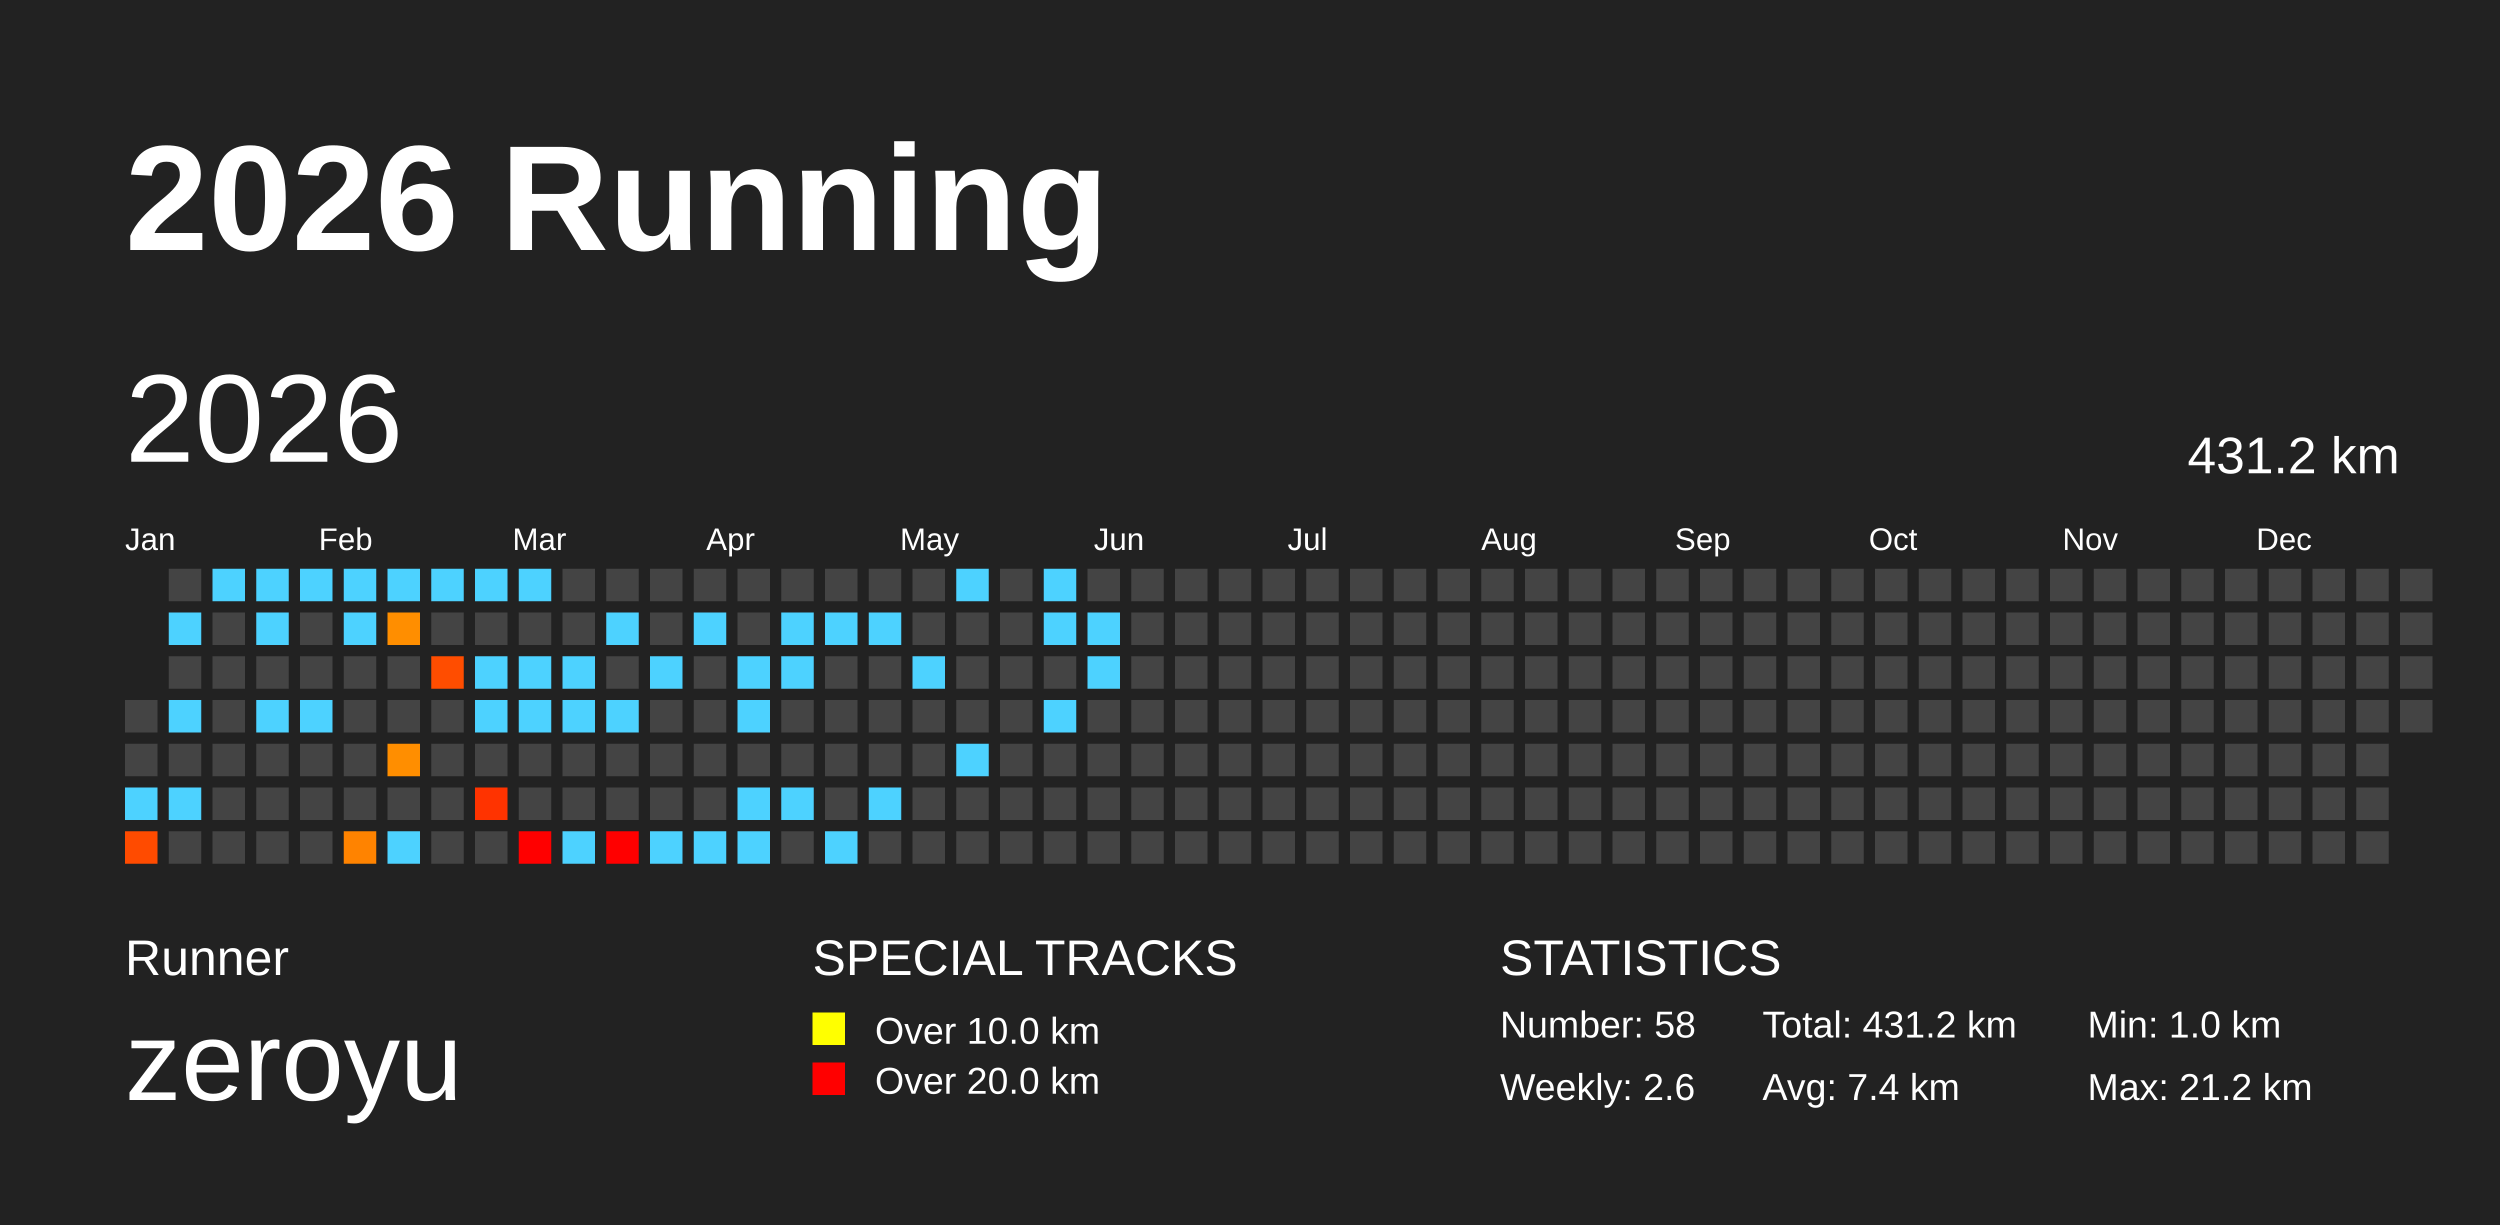
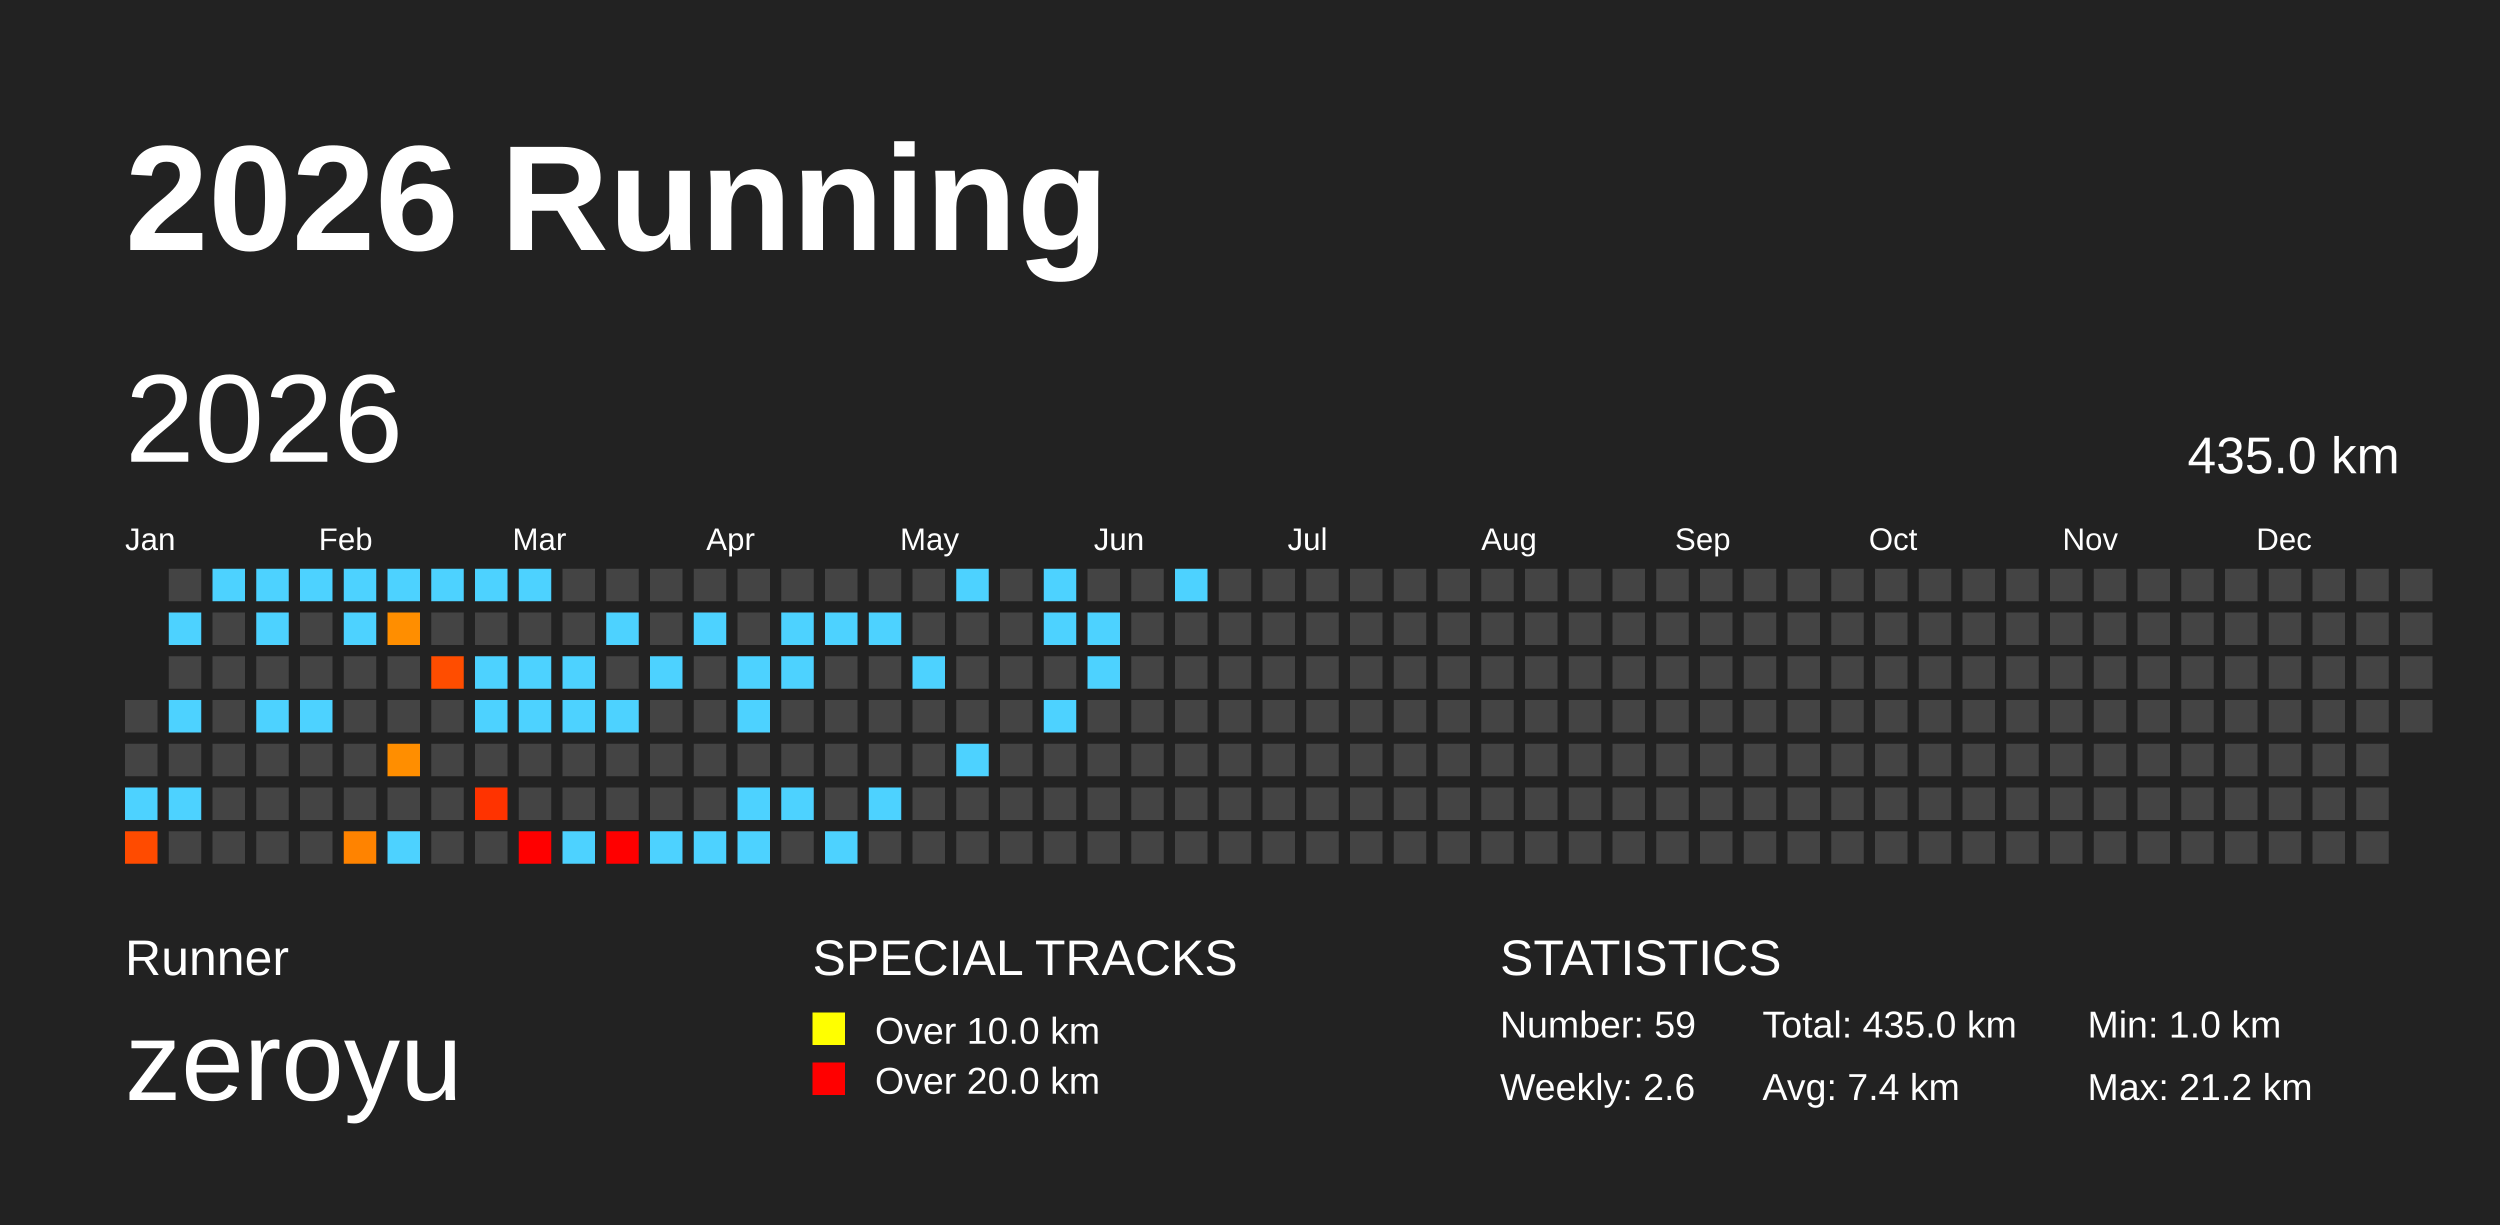
<svg xmlns="http://www.w3.org/2000/svg" baseProfile="full" height="98mm" version="1.1" viewBox="0,0,200,98" width="200mm">
  <defs />
  <rect fill="#222222" height="98" width="200" x="0" y="0" />
  <text fill="#FFFFFF" style="font-size:12px; font-family:Arial; font-weight:bold;" x="10" y="20">2026 Running</text>
  <text fill="#FFFFFF" style="font-size:4px; font-family:Arial" x="10" y="78">Runner</text>
  <text fill="#FFFFFF" style="font-size:9px; font-family:Arial" x="10" y="88">zeroyu</text>
  <text fill="#FFFFFF" style="font-size:4px; font-family:Arial" x="65" y="78">SPECIAL TRACKS</text>
  <rect fill="yellow" height="2.6" width="2.6" x="65" y="81" />
  <text fill="#FFFFFF" style="font-size:3px; font-family:Arial" x="70" y="83.5">Over 10.0 km</text>
  <rect fill="red" height="2.6" width="2.6" x="65" y="85" />
  <text fill="#FFFFFF" style="font-size:3px; font-family:Arial" x="70" y="87.5">Over 20.0 km</text>
  <text fill="#FFFFFF" style="font-size:4px; font-family:Arial" x="120" y="78">STATISTICS</text>
-   <text fill="#FFFFFF" style="font-size:3px; font-family:Arial" x="120" y="83">Number: 58</text>
+   <text fill="#FFFFFF" style="font-size:3px; font-family:Arial" x="120" y="83">Number: 59</text>
  <text fill="#FFFFFF" style="font-size:3px; font-family:Arial" x="120" y="88">Weekly: 2.6</text>
-   <text fill="#FFFFFF" style="font-size:3px; font-family:Arial" x="141" y="83">Total: 431.2 km</text>
+   <text fill="#FFFFFF" style="font-size:3px; font-family:Arial" x="141" y="83">Total: 435.0 km</text>
  <text fill="#FFFFFF" style="font-size:3px; font-family:Arial" x="141" y="88">Avg: 7.4 km</text>
  <text fill="#FFFFFF" style="font-size:3px; font-family:Arial" x="167" y="83">Min: 1.0 km</text>
  <text fill="#FFFFFF" style="font-size:3px; font-family:Arial" x="167" y="88">Max: 21.2 km</text>
  <text dominant-baseline="hanging" fill="#FFFFFF" style="font-size:10.0px; font-family:Arial;" x="10" y="30">2026</text>
-   <text dominant-baseline="hanging" fill="#FFFFFF" style="font-size:4.125px; font-family:Arial;" x="175" y="35">431.2 km</text>
+   <text dominant-baseline="hanging" fill="#FFFFFF" style="font-size:4.125px; font-family:Arial;" x="175" y="35">435.0 km</text>
  <text fill="#FFFFFF" style="font-size:2.5px; font-family:Arial" x="10.0" y="44">Jan</text>
  <text fill="#FFFFFF" style="font-size:2.5px; font-family:Arial" x="25.5" y="44">Feb</text>
  <text fill="#FFFFFF" style="font-size:2.5px; font-family:Arial" x="41.0" y="44">Mar</text>
  <text fill="#FFFFFF" style="font-size:2.5px; font-family:Arial" x="56.5" y="44">Apr</text>
  <text fill="#FFFFFF" style="font-size:2.5px; font-family:Arial" x="72.0" y="44">May</text>
  <text fill="#FFFFFF" style="font-size:2.5px; font-family:Arial" x="87.5" y="44">Jun</text>
  <text fill="#FFFFFF" style="font-size:2.5px; font-family:Arial" x="103.0" y="44">Jul</text>
  <text fill="#FFFFFF" style="font-size:2.5px; font-family:Arial" x="118.5" y="44">Aug</text>
  <text fill="#FFFFFF" style="font-size:2.5px; font-family:Arial" x="134.0" y="44">Sep</text>
  <text fill="#FFFFFF" style="font-size:2.5px; font-family:Arial" x="149.5" y="44">Oct</text>
  <text fill="#FFFFFF" style="font-size:2.5px; font-family:Arial" x="165.0" y="44">Nov</text>
  <text fill="#FFFFFF" style="font-size:2.5px; font-family:Arial" x="180.5" y="44">Dec</text>
  <rect fill="#444444" height="2.6" width="2.6" x="10.0" y="56.0" />
  <rect fill="#444444" height="2.6" width="2.6" x="10.0" y="59.5" />
  <rect fill="#4dd2ff" height="2.6" width="2.6" x="10.0" y="63.0" />
  <rect fill="#ff4b00" height="2.6" width="2.6" x="10.0" y="66.5" />
  <rect fill="#444444" height="2.6" width="2.6" x="13.5" y="45.5" />
  <rect fill="#4dd2ff" height="2.6" width="2.6" x="13.5" y="49.0" />
  <rect fill="#444444" height="2.6" width="2.6" x="13.5" y="52.5" />
  <rect fill="#4dd2ff" height="2.6" width="2.6" x="13.5" y="56.0" />
  <rect fill="#444444" height="2.6" width="2.6" x="13.5" y="59.5" />
  <rect fill="#4dd2ff" height="2.6" width="2.6" x="13.5" y="63.0" />
  <rect fill="#444444" height="2.6" width="2.6" x="13.5" y="66.5" />
  <rect fill="#4dd2ff" height="2.6" width="2.6" x="17.0" y="45.5" />
  <rect fill="#444444" height="2.6" width="2.6" x="17.0" y="49.0" />
  <rect fill="#444444" height="2.6" width="2.6" x="17.0" y="52.5" />
  <rect fill="#444444" height="2.6" width="2.6" x="17.0" y="56.0" />
  <rect fill="#444444" height="2.6" width="2.6" x="17.0" y="59.5" />
  <rect fill="#444444" height="2.6" width="2.6" x="17.0" y="63.0" />
  <rect fill="#444444" height="2.6" width="2.6" x="17.0" y="66.5" />
  <rect fill="#4dd2ff" height="2.6" width="2.6" x="20.5" y="45.5" />
  <rect fill="#4dd2ff" height="2.6" width="2.6" x="20.5" y="49.0" />
  <rect fill="#444444" height="2.6" width="2.6" x="20.5" y="52.5" />
  <rect fill="#4dd2ff" height="2.6" width="2.6" x="20.5" y="56.0" />
  <rect fill="#444444" height="2.6" width="2.6" x="20.5" y="59.5" />
  <rect fill="#444444" height="2.6" width="2.6" x="20.5" y="63.0" />
  <rect fill="#444444" height="2.6" width="2.6" x="20.5" y="66.5" />
  <rect fill="#4dd2ff" height="2.6" width="2.6" x="24.0" y="45.5" />
  <rect fill="#444444" height="2.6" width="2.6" x="24.0" y="49.0" />
  <rect fill="#444444" height="2.6" width="2.6" x="24.0" y="52.5" />
  <rect fill="#4dd2ff" height="2.6" width="2.6" x="24.0" y="56.0" />
  <rect fill="#444444" height="2.6" width="2.6" x="24.0" y="59.5" />
  <rect fill="#444444" height="2.6" width="2.6" x="24.0" y="63.0" />
  <rect fill="#444444" height="2.6" width="2.6" x="24.0" y="66.5" />
  <rect fill="#4dd2ff" height="2.6" width="2.6" x="27.5" y="45.5" />
  <rect fill="#4dd2ff" height="2.6" width="2.6" x="27.5" y="49.0" />
  <rect fill="#444444" height="2.6" width="2.6" x="27.5" y="52.5" />
  <rect fill="#444444" height="2.6" width="2.6" x="27.5" y="56.0" />
  <rect fill="#444444" height="2.6" width="2.6" x="27.5" y="59.5" />
  <rect fill="#444444" height="2.6" width="2.6" x="27.5" y="63.0" />
  <rect fill="#ff8300" height="2.6" width="2.6" x="27.5" y="66.5" />
  <rect fill="#4dd2ff" height="2.6" width="2.6" x="31.0" y="45.5" />
  <rect fill="#ff8e00" height="2.6" width="2.6" x="31.0" y="49.0" />
  <rect fill="#444444" height="2.6" width="2.6" x="31.0" y="52.5" />
  <rect fill="#444444" height="2.6" width="2.6" x="31.0" y="56.0" />
  <rect fill="#ff8e00" height="2.6" width="2.6" x="31.0" y="59.5" />
  <rect fill="#444444" height="2.6" width="2.6" x="31.0" y="63.0" />
  <rect fill="#4dd2ff" height="2.6" width="2.6" x="31.0" y="66.5" />
  <rect fill="#4dd2ff" height="2.6" width="2.6" x="34.5" y="45.5" />
  <rect fill="#444444" height="2.6" width="2.6" x="34.5" y="49.0" />
  <rect fill="#ff4d00" height="2.6" width="2.6" x="34.5" y="52.5" />
  <rect fill="#444444" height="2.6" width="2.6" x="34.5" y="56.0" />
  <rect fill="#444444" height="2.6" width="2.6" x="34.5" y="59.5" />
  <rect fill="#444444" height="2.6" width="2.6" x="34.5" y="63.0" />
  <rect fill="#444444" height="2.6" width="2.6" x="34.5" y="66.5" />
  <rect fill="#4dd2ff" height="2.6" width="2.6" x="38.0" y="45.5" />
  <rect fill="#444444" height="2.6" width="2.6" x="38.0" y="49.0" />
  <rect fill="#4dd2ff" height="2.6" width="2.6" x="38.0" y="52.5" />
  <rect fill="#4dd2ff" height="2.6" width="2.6" x="38.0" y="56.0" />
  <rect fill="#444444" height="2.6" width="2.6" x="38.0" y="59.5" />
  <rect fill="#ff3300" height="2.6" width="2.6" x="38.0" y="63.0" />
  <rect fill="#444444" height="2.6" width="2.6" x="38.0" y="66.5" />
  <rect fill="#4dd2ff" height="2.6" width="2.6" x="41.5" y="45.5" />
  <rect fill="#444444" height="2.6" width="2.6" x="41.5" y="49.0" />
  <rect fill="#4dd2ff" height="2.6" width="2.6" x="41.5" y="52.5" />
  <rect fill="#4dd2ff" height="2.6" width="2.6" x="41.5" y="56.0" />
  <rect fill="#444444" height="2.6" width="2.6" x="41.5" y="59.5" />
  <rect fill="#444444" height="2.6" width="2.6" x="41.5" y="63.0" />
  <rect fill="red" height="2.6" width="2.6" x="41.5" y="66.5" />
  <rect fill="#444444" height="2.6" width="2.6" x="45.0" y="45.5" />
  <rect fill="#444444" height="2.6" width="2.6" x="45.0" y="49.0" />
  <rect fill="#4dd2ff" height="2.6" width="2.6" x="45.0" y="52.5" />
  <rect fill="#4dd2ff" height="2.6" width="2.6" x="45.0" y="56.0" />
  <rect fill="#444444" height="2.6" width="2.6" x="45.0" y="59.5" />
  <rect fill="#444444" height="2.6" width="2.6" x="45.0" y="63.0" />
  <rect fill="#4dd2ff" height="2.6" width="2.6" x="45.0" y="66.5" />
  <rect fill="#444444" height="2.6" width="2.6" x="48.5" y="45.5" />
  <rect fill="#4dd2ff" height="2.6" width="2.6" x="48.5" y="49.0" />
  <rect fill="#444444" height="2.6" width="2.6" x="48.5" y="52.5" />
  <rect fill="#4dd2ff" height="2.6" width="2.6" x="48.5" y="56.0" />
  <rect fill="#444444" height="2.6" width="2.6" x="48.5" y="59.5" />
  <rect fill="#444444" height="2.6" width="2.6" x="48.5" y="63.0" />
  <rect fill="red" height="2.6" width="2.6" x="48.5" y="66.5" />
  <rect fill="#444444" height="2.6" width="2.6" x="52.0" y="45.5" />
  <rect fill="#444444" height="2.6" width="2.6" x="52.0" y="49.0" />
  <rect fill="#4dd2ff" height="2.6" width="2.6" x="52.0" y="52.5" />
  <rect fill="#444444" height="2.6" width="2.6" x="52.0" y="56.0" />
  <rect fill="#444444" height="2.6" width="2.6" x="52.0" y="59.5" />
  <rect fill="#444444" height="2.6" width="2.6" x="52.0" y="63.0" />
  <rect fill="#4dd2ff" height="2.6" width="2.6" x="52.0" y="66.5" />
  <rect fill="#444444" height="2.6" width="2.6" x="55.5" y="45.5" />
  <rect fill="#4dd2ff" height="2.6" width="2.6" x="55.5" y="49.0" />
  <rect fill="#444444" height="2.6" width="2.6" x="55.5" y="52.5" />
  <rect fill="#444444" height="2.6" width="2.6" x="55.5" y="56.0" />
  <rect fill="#444444" height="2.6" width="2.6" x="55.5" y="59.5" />
  <rect fill="#444444" height="2.6" width="2.6" x="55.5" y="63.0" />
  <rect fill="#4dd2ff" height="2.6" width="2.6" x="55.5" y="66.5" />
  <rect fill="#444444" height="2.6" width="2.6" x="59.0" y="45.5" />
  <rect fill="#444444" height="2.6" width="2.6" x="59.0" y="49.0" />
  <rect fill="#4dd2ff" height="2.6" width="2.6" x="59.0" y="52.5" />
  <rect fill="#4dd2ff" height="2.6" width="2.6" x="59.0" y="56.0" />
  <rect fill="#444444" height="2.6" width="2.6" x="59.0" y="59.5" />
  <rect fill="#4dd2ff" height="2.6" width="2.6" x="59.0" y="63.0" />
  <rect fill="#4dd2ff" height="2.6" width="2.6" x="59.0" y="66.5" />
  <rect fill="#444444" height="2.6" width="2.6" x="62.5" y="45.5" />
  <rect fill="#4dd2ff" height="2.6" width="2.6" x="62.5" y="49.0" />
  <rect fill="#4dd2ff" height="2.6" width="2.6" x="62.5" y="52.5" />
  <rect fill="#444444" height="2.6" width="2.6" x="62.5" y="56.0" />
  <rect fill="#444444" height="2.6" width="2.6" x="62.5" y="59.5" />
  <rect fill="#4dd2ff" height="2.6" width="2.6" x="62.5" y="63.0" />
  <rect fill="#444444" height="2.6" width="2.6" x="62.5" y="66.5" />
  <rect fill="#444444" height="2.6" width="2.6" x="66.0" y="45.5" />
  <rect fill="#4dd2ff" height="2.6" width="2.6" x="66.0" y="49.0" />
  <rect fill="#444444" height="2.6" width="2.6" x="66.0" y="52.5" />
  <rect fill="#444444" height="2.6" width="2.6" x="66.0" y="56.0" />
  <rect fill="#444444" height="2.6" width="2.6" x="66.0" y="59.5" />
  <rect fill="#444444" height="2.6" width="2.6" x="66.0" y="63.0" />
  <rect fill="#4dd2ff" height="2.6" width="2.6" x="66.0" y="66.5" />
  <rect fill="#444444" height="2.6" width="2.6" x="69.5" y="45.5" />
  <rect fill="#4dd2ff" height="2.6" width="2.6" x="69.5" y="49.0" />
  <rect fill="#444444" height="2.6" width="2.6" x="69.5" y="52.5" />
  <rect fill="#444444" height="2.6" width="2.6" x="69.5" y="56.0" />
  <rect fill="#444444" height="2.6" width="2.6" x="69.5" y="59.5" />
  <rect fill="#4dd2ff" height="2.6" width="2.6" x="69.5" y="63.0" />
  <rect fill="#444444" height="2.6" width="2.6" x="69.5" y="66.5" />
  <rect fill="#444444" height="2.6" width="2.6" x="73.0" y="45.5" />
  <rect fill="#444444" height="2.6" width="2.6" x="73.0" y="49.0" />
  <rect fill="#4dd2ff" height="2.6" width="2.6" x="73.0" y="52.5" />
  <rect fill="#444444" height="2.6" width="2.6" x="73.0" y="56.0" />
  <rect fill="#444444" height="2.6" width="2.6" x="73.0" y="59.5" />
  <rect fill="#444444" height="2.6" width="2.6" x="73.0" y="63.0" />
  <rect fill="#444444" height="2.6" width="2.6" x="73.0" y="66.5" />
  <rect fill="#4dd2ff" height="2.6" width="2.6" x="76.5" y="45.5" />
  <rect fill="#444444" height="2.6" width="2.6" x="76.5" y="49.0" />
  <rect fill="#444444" height="2.6" width="2.6" x="76.5" y="52.5" />
  <rect fill="#444444" height="2.6" width="2.6" x="76.5" y="56.0" />
  <rect fill="#4dd2ff" height="2.6" width="2.6" x="76.5" y="59.5" />
  <rect fill="#444444" height="2.6" width="2.6" x="76.5" y="63.0" />
  <rect fill="#444444" height="2.6" width="2.6" x="76.5" y="66.5" />
  <rect fill="#444444" height="2.6" width="2.6" x="80.0" y="45.5" />
  <rect fill="#444444" height="2.6" width="2.6" x="80.0" y="49.0" />
  <rect fill="#444444" height="2.6" width="2.6" x="80.0" y="52.5" />
  <rect fill="#444444" height="2.6" width="2.6" x="80.0" y="56.0" />
  <rect fill="#444444" height="2.6" width="2.6" x="80.0" y="59.5" />
  <rect fill="#444444" height="2.6" width="2.6" x="80.0" y="63.0" />
  <rect fill="#444444" height="2.6" width="2.6" x="80.0" y="66.5" />
  <rect fill="#4dd2ff" height="2.6" width="2.6" x="83.5" y="45.5" />
  <rect fill="#4dd2ff" height="2.6" width="2.6" x="83.5" y="49.0" />
  <rect fill="#444444" height="2.6" width="2.6" x="83.5" y="52.5" />
  <rect fill="#4dd2ff" height="2.6" width="2.6" x="83.5" y="56.0" />
  <rect fill="#444444" height="2.6" width="2.6" x="83.5" y="59.5" />
  <rect fill="#444444" height="2.6" width="2.6" x="83.5" y="63.0" />
  <rect fill="#444444" height="2.6" width="2.6" x="83.5" y="66.5" />
  <rect fill="#444444" height="2.6" width="2.6" x="87.0" y="45.5" />
  <rect fill="#4dd2ff" height="2.6" width="2.6" x="87.0" y="49.0" />
  <rect fill="#4dd2ff" height="2.6" width="2.6" x="87.0" y="52.5" />
  <rect fill="#444444" height="2.6" width="2.6" x="87.0" y="56.0" />
  <rect fill="#444444" height="2.6" width="2.6" x="87.0" y="59.5" />
  <rect fill="#444444" height="2.6" width="2.6" x="87.0" y="63.0" />
  <rect fill="#444444" height="2.6" width="2.6" x="87.0" y="66.5" />
  <rect fill="#444444" height="2.6" width="2.6" x="90.5" y="45.5" />
  <rect fill="#444444" height="2.6" width="2.6" x="90.5" y="49.0" />
  <rect fill="#444444" height="2.6" width="2.6" x="90.5" y="52.5" />
  <rect fill="#444444" height="2.6" width="2.6" x="90.5" y="56.0" />
  <rect fill="#444444" height="2.6" width="2.6" x="90.5" y="59.5" />
  <rect fill="#444444" height="2.6" width="2.6" x="90.5" y="63.0" />
  <rect fill="#444444" height="2.6" width="2.6" x="90.5" y="66.5" />
-   <rect fill="#444444" height="2.6" width="2.6" x="94.0" y="45.5" />
+   <rect fill="#4dd2ff" height="2.6" width="2.6" x="94.0" y="45.5" />
  <rect fill="#444444" height="2.6" width="2.6" x="94.0" y="49.0" />
  <rect fill="#444444" height="2.6" width="2.6" x="94.0" y="52.5" />
  <rect fill="#444444" height="2.6" width="2.6" x="94.0" y="56.0" />
  <rect fill="#444444" height="2.6" width="2.6" x="94.0" y="59.5" />
  <rect fill="#444444" height="2.6" width="2.6" x="94.0" y="63.0" />
  <rect fill="#444444" height="2.6" width="2.6" x="94.0" y="66.5" />
  <rect fill="#444444" height="2.6" width="2.6" x="97.5" y="45.5" />
  <rect fill="#444444" height="2.6" width="2.6" x="97.5" y="49.0" />
  <rect fill="#444444" height="2.6" width="2.6" x="97.5" y="52.5" />
  <rect fill="#444444" height="2.6" width="2.6" x="97.5" y="56.0" />
  <rect fill="#444444" height="2.6" width="2.6" x="97.5" y="59.5" />
  <rect fill="#444444" height="2.6" width="2.6" x="97.5" y="63.0" />
  <rect fill="#444444" height="2.6" width="2.6" x="97.5" y="66.5" />
  <rect fill="#444444" height="2.6" width="2.6" x="101.0" y="45.5" />
  <rect fill="#444444" height="2.6" width="2.6" x="101.0" y="49.0" />
  <rect fill="#444444" height="2.6" width="2.6" x="101.0" y="52.5" />
  <rect fill="#444444" height="2.6" width="2.6" x="101.0" y="56.0" />
  <rect fill="#444444" height="2.6" width="2.6" x="101.0" y="59.5" />
  <rect fill="#444444" height="2.6" width="2.6" x="101.0" y="63.0" />
  <rect fill="#444444" height="2.6" width="2.6" x="101.0" y="66.5" />
  <rect fill="#444444" height="2.6" width="2.6" x="104.5" y="45.5" />
  <rect fill="#444444" height="2.6" width="2.6" x="104.5" y="49.0" />
  <rect fill="#444444" height="2.6" width="2.6" x="104.5" y="52.5" />
  <rect fill="#444444" height="2.6" width="2.6" x="104.5" y="56.0" />
  <rect fill="#444444" height="2.6" width="2.6" x="104.5" y="59.5" />
  <rect fill="#444444" height="2.6" width="2.6" x="104.5" y="63.0" />
  <rect fill="#444444" height="2.6" width="2.6" x="104.5" y="66.5" />
  <rect fill="#444444" height="2.6" width="2.6" x="108.0" y="45.5" />
  <rect fill="#444444" height="2.6" width="2.6" x="108.0" y="49.0" />
  <rect fill="#444444" height="2.6" width="2.6" x="108.0" y="52.5" />
  <rect fill="#444444" height="2.6" width="2.6" x="108.0" y="56.0" />
  <rect fill="#444444" height="2.6" width="2.6" x="108.0" y="59.5" />
  <rect fill="#444444" height="2.6" width="2.6" x="108.0" y="63.0" />
  <rect fill="#444444" height="2.6" width="2.6" x="108.0" y="66.5" />
  <rect fill="#444444" height="2.6" width="2.6" x="111.5" y="45.5" />
  <rect fill="#444444" height="2.6" width="2.6" x="111.5" y="49.0" />
  <rect fill="#444444" height="2.6" width="2.6" x="111.5" y="52.5" />
  <rect fill="#444444" height="2.6" width="2.6" x="111.5" y="56.0" />
  <rect fill="#444444" height="2.6" width="2.6" x="111.5" y="59.5" />
  <rect fill="#444444" height="2.6" width="2.6" x="111.5" y="63.0" />
  <rect fill="#444444" height="2.6" width="2.6" x="111.5" y="66.5" />
  <rect fill="#444444" height="2.6" width="2.6" x="115.0" y="45.5" />
  <rect fill="#444444" height="2.6" width="2.6" x="115.0" y="49.0" />
  <rect fill="#444444" height="2.6" width="2.6" x="115.0" y="52.5" />
  <rect fill="#444444" height="2.6" width="2.6" x="115.0" y="56.0" />
  <rect fill="#444444" height="2.6" width="2.6" x="115.0" y="59.5" />
  <rect fill="#444444" height="2.6" width="2.6" x="115.0" y="63.0" />
  <rect fill="#444444" height="2.6" width="2.6" x="115.0" y="66.5" />
  <rect fill="#444444" height="2.6" width="2.6" x="118.5" y="45.5" />
  <rect fill="#444444" height="2.6" width="2.6" x="118.5" y="49.0" />
  <rect fill="#444444" height="2.6" width="2.6" x="118.5" y="52.5" />
  <rect fill="#444444" height="2.6" width="2.6" x="118.5" y="56.0" />
  <rect fill="#444444" height="2.6" width="2.6" x="118.5" y="59.5" />
  <rect fill="#444444" height="2.6" width="2.6" x="118.5" y="63.0" />
  <rect fill="#444444" height="2.6" width="2.6" x="118.5" y="66.5" />
  <rect fill="#444444" height="2.6" width="2.6" x="122.0" y="45.5" />
  <rect fill="#444444" height="2.6" width="2.6" x="122.0" y="49.0" />
  <rect fill="#444444" height="2.6" width="2.6" x="122.0" y="52.5" />
  <rect fill="#444444" height="2.6" width="2.6" x="122.0" y="56.0" />
  <rect fill="#444444" height="2.6" width="2.6" x="122.0" y="59.5" />
  <rect fill="#444444" height="2.6" width="2.6" x="122.0" y="63.0" />
  <rect fill="#444444" height="2.6" width="2.6" x="122.0" y="66.5" />
  <rect fill="#444444" height="2.6" width="2.6" x="125.5" y="45.5" />
  <rect fill="#444444" height="2.6" width="2.6" x="125.5" y="49.0" />
  <rect fill="#444444" height="2.6" width="2.6" x="125.5" y="52.5" />
  <rect fill="#444444" height="2.6" width="2.6" x="125.5" y="56.0" />
  <rect fill="#444444" height="2.6" width="2.6" x="125.5" y="59.5" />
  <rect fill="#444444" height="2.6" width="2.6" x="125.5" y="63.0" />
  <rect fill="#444444" height="2.6" width="2.6" x="125.5" y="66.5" />
  <rect fill="#444444" height="2.6" width="2.6" x="129.0" y="45.5" />
  <rect fill="#444444" height="2.6" width="2.6" x="129.0" y="49.0" />
  <rect fill="#444444" height="2.6" width="2.6" x="129.0" y="52.5" />
  <rect fill="#444444" height="2.6" width="2.6" x="129.0" y="56.0" />
  <rect fill="#444444" height="2.6" width="2.6" x="129.0" y="59.5" />
  <rect fill="#444444" height="2.6" width="2.6" x="129.0" y="63.0" />
  <rect fill="#444444" height="2.6" width="2.6" x="129.0" y="66.5" />
  <rect fill="#444444" height="2.6" width="2.6" x="132.5" y="45.5" />
  <rect fill="#444444" height="2.6" width="2.6" x="132.5" y="49.0" />
  <rect fill="#444444" height="2.6" width="2.6" x="132.5" y="52.5" />
  <rect fill="#444444" height="2.6" width="2.6" x="132.5" y="56.0" />
  <rect fill="#444444" height="2.6" width="2.6" x="132.5" y="59.5" />
  <rect fill="#444444" height="2.6" width="2.6" x="132.5" y="63.0" />
  <rect fill="#444444" height="2.6" width="2.6" x="132.5" y="66.5" />
  <rect fill="#444444" height="2.6" width="2.6" x="136.0" y="45.5" />
  <rect fill="#444444" height="2.6" width="2.6" x="136.0" y="49.0" />
  <rect fill="#444444" height="2.6" width="2.6" x="136.0" y="52.5" />
  <rect fill="#444444" height="2.6" width="2.6" x="136.0" y="56.0" />
  <rect fill="#444444" height="2.6" width="2.6" x="136.0" y="59.5" />
  <rect fill="#444444" height="2.6" width="2.6" x="136.0" y="63.0" />
  <rect fill="#444444" height="2.6" width="2.6" x="136.0" y="66.5" />
  <rect fill="#444444" height="2.6" width="2.6" x="139.5" y="45.5" />
  <rect fill="#444444" height="2.6" width="2.6" x="139.5" y="49.0" />
  <rect fill="#444444" height="2.6" width="2.6" x="139.5" y="52.5" />
  <rect fill="#444444" height="2.6" width="2.6" x="139.5" y="56.0" />
  <rect fill="#444444" height="2.6" width="2.6" x="139.5" y="59.5" />
  <rect fill="#444444" height="2.6" width="2.6" x="139.5" y="63.0" />
  <rect fill="#444444" height="2.6" width="2.6" x="139.5" y="66.5" />
  <rect fill="#444444" height="2.6" width="2.6" x="143.0" y="45.5" />
  <rect fill="#444444" height="2.6" width="2.6" x="143.0" y="49.0" />
  <rect fill="#444444" height="2.6" width="2.6" x="143.0" y="52.5" />
  <rect fill="#444444" height="2.6" width="2.6" x="143.0" y="56.0" />
  <rect fill="#444444" height="2.6" width="2.6" x="143.0" y="59.5" />
  <rect fill="#444444" height="2.6" width="2.6" x="143.0" y="63.0" />
  <rect fill="#444444" height="2.6" width="2.6" x="143.0" y="66.5" />
  <rect fill="#444444" height="2.6" width="2.6" x="146.5" y="45.5" />
  <rect fill="#444444" height="2.6" width="2.6" x="146.5" y="49.0" />
  <rect fill="#444444" height="2.6" width="2.6" x="146.5" y="52.5" />
  <rect fill="#444444" height="2.6" width="2.6" x="146.5" y="56.0" />
  <rect fill="#444444" height="2.6" width="2.6" x="146.5" y="59.5" />
  <rect fill="#444444" height="2.6" width="2.6" x="146.5" y="63.0" />
  <rect fill="#444444" height="2.6" width="2.6" x="146.5" y="66.5" />
  <rect fill="#444444" height="2.6" width="2.6" x="150.0" y="45.5" />
  <rect fill="#444444" height="2.6" width="2.6" x="150.0" y="49.0" />
  <rect fill="#444444" height="2.6" width="2.6" x="150.0" y="52.5" />
  <rect fill="#444444" height="2.6" width="2.6" x="150.0" y="56.0" />
  <rect fill="#444444" height="2.6" width="2.6" x="150.0" y="59.5" />
  <rect fill="#444444" height="2.6" width="2.6" x="150.0" y="63.0" />
  <rect fill="#444444" height="2.6" width="2.6" x="150.0" y="66.5" />
  <rect fill="#444444" height="2.6" width="2.6" x="153.5" y="45.5" />
  <rect fill="#444444" height="2.6" width="2.6" x="153.5" y="49.0" />
  <rect fill="#444444" height="2.6" width="2.6" x="153.5" y="52.5" />
  <rect fill="#444444" height="2.6" width="2.6" x="153.5" y="56.0" />
  <rect fill="#444444" height="2.6" width="2.6" x="153.5" y="59.5" />
  <rect fill="#444444" height="2.6" width="2.6" x="153.5" y="63.0" />
  <rect fill="#444444" height="2.6" width="2.6" x="153.5" y="66.5" />
  <rect fill="#444444" height="2.6" width="2.6" x="157.0" y="45.5" />
  <rect fill="#444444" height="2.6" width="2.6" x="157.0" y="49.0" />
  <rect fill="#444444" height="2.6" width="2.6" x="157.0" y="52.5" />
  <rect fill="#444444" height="2.6" width="2.6" x="157.0" y="56.0" />
  <rect fill="#444444" height="2.6" width="2.6" x="157.0" y="59.5" />
  <rect fill="#444444" height="2.6" width="2.6" x="157.0" y="63.0" />
  <rect fill="#444444" height="2.6" width="2.6" x="157.0" y="66.5" />
  <rect fill="#444444" height="2.6" width="2.6" x="160.5" y="45.5" />
  <rect fill="#444444" height="2.6" width="2.6" x="160.5" y="49.0" />
  <rect fill="#444444" height="2.6" width="2.6" x="160.5" y="52.5" />
  <rect fill="#444444" height="2.6" width="2.6" x="160.5" y="56.0" />
  <rect fill="#444444" height="2.6" width="2.6" x="160.5" y="59.5" />
  <rect fill="#444444" height="2.6" width="2.6" x="160.5" y="63.0" />
  <rect fill="#444444" height="2.6" width="2.6" x="160.5" y="66.5" />
  <rect fill="#444444" height="2.6" width="2.6" x="164.0" y="45.5" />
  <rect fill="#444444" height="2.6" width="2.6" x="164.0" y="49.0" />
  <rect fill="#444444" height="2.6" width="2.6" x="164.0" y="52.5" />
  <rect fill="#444444" height="2.6" width="2.6" x="164.0" y="56.0" />
  <rect fill="#444444" height="2.6" width="2.6" x="164.0" y="59.5" />
  <rect fill="#444444" height="2.6" width="2.6" x="164.0" y="63.0" />
  <rect fill="#444444" height="2.6" width="2.6" x="164.0" y="66.5" />
  <rect fill="#444444" height="2.6" width="2.6" x="167.5" y="45.5" />
  <rect fill="#444444" height="2.6" width="2.6" x="167.5" y="49.0" />
  <rect fill="#444444" height="2.6" width="2.6" x="167.5" y="52.5" />
  <rect fill="#444444" height="2.6" width="2.6" x="167.5" y="56.0" />
  <rect fill="#444444" height="2.6" width="2.6" x="167.5" y="59.5" />
  <rect fill="#444444" height="2.6" width="2.6" x="167.5" y="63.0" />
  <rect fill="#444444" height="2.6" width="2.6" x="167.5" y="66.5" />
  <rect fill="#444444" height="2.6" width="2.6" x="171.0" y="45.5" />
  <rect fill="#444444" height="2.6" width="2.6" x="171.0" y="49.0" />
  <rect fill="#444444" height="2.6" width="2.6" x="171.0" y="52.5" />
  <rect fill="#444444" height="2.6" width="2.6" x="171.0" y="56.0" />
  <rect fill="#444444" height="2.6" width="2.6" x="171.0" y="59.5" />
  <rect fill="#444444" height="2.6" width="2.6" x="171.0" y="63.0" />
  <rect fill="#444444" height="2.6" width="2.6" x="171.0" y="66.5" />
  <rect fill="#444444" height="2.6" width="2.6" x="174.5" y="45.5" />
  <rect fill="#444444" height="2.6" width="2.6" x="174.5" y="49.0" />
  <rect fill="#444444" height="2.6" width="2.6" x="174.5" y="52.5" />
  <rect fill="#444444" height="2.6" width="2.6" x="174.5" y="56.0" />
  <rect fill="#444444" height="2.6" width="2.6" x="174.5" y="59.5" />
  <rect fill="#444444" height="2.6" width="2.6" x="174.5" y="63.0" />
  <rect fill="#444444" height="2.6" width="2.6" x="174.5" y="66.5" />
  <rect fill="#444444" height="2.6" width="2.6" x="178.0" y="45.5" />
  <rect fill="#444444" height="2.6" width="2.6" x="178.0" y="49.0" />
  <rect fill="#444444" height="2.6" width="2.6" x="178.0" y="52.5" />
  <rect fill="#444444" height="2.6" width="2.6" x="178.0" y="56.0" />
  <rect fill="#444444" height="2.6" width="2.6" x="178.0" y="59.5" />
  <rect fill="#444444" height="2.6" width="2.6" x="178.0" y="63.0" />
  <rect fill="#444444" height="2.6" width="2.6" x="178.0" y="66.5" />
  <rect fill="#444444" height="2.6" width="2.6" x="181.5" y="45.5" />
  <rect fill="#444444" height="2.6" width="2.6" x="181.5" y="49.0" />
  <rect fill="#444444" height="2.6" width="2.6" x="181.5" y="52.5" />
  <rect fill="#444444" height="2.6" width="2.6" x="181.5" y="56.0" />
  <rect fill="#444444" height="2.6" width="2.6" x="181.5" y="59.5" />
  <rect fill="#444444" height="2.6" width="2.6" x="181.5" y="63.0" />
  <rect fill="#444444" height="2.6" width="2.6" x="181.5" y="66.5" />
  <rect fill="#444444" height="2.6" width="2.6" x="185.0" y="45.5" />
  <rect fill="#444444" height="2.6" width="2.6" x="185.0" y="49.0" />
  <rect fill="#444444" height="2.6" width="2.6" x="185.0" y="52.5" />
  <rect fill="#444444" height="2.6" width="2.6" x="185.0" y="56.0" />
  <rect fill="#444444" height="2.6" width="2.6" x="185.0" y="59.5" />
  <rect fill="#444444" height="2.6" width="2.6" x="185.0" y="63.0" />
  <rect fill="#444444" height="2.6" width="2.6" x="185.0" y="66.5" />
  <rect fill="#444444" height="2.6" width="2.6" x="188.5" y="45.5" />
  <rect fill="#444444" height="2.6" width="2.6" x="188.5" y="49.0" />
  <rect fill="#444444" height="2.6" width="2.6" x="188.5" y="52.5" />
  <rect fill="#444444" height="2.6" width="2.6" x="188.5" y="56.0" />
  <rect fill="#444444" height="2.6" width="2.6" x="188.5" y="59.5" />
  <rect fill="#444444" height="2.6" width="2.6" x="188.5" y="63.0" />
  <rect fill="#444444" height="2.6" width="2.6" x="188.5" y="66.5" />
  <rect fill="#444444" height="2.6" width="2.6" x="192.0" y="45.5" />
  <rect fill="#444444" height="2.6" width="2.6" x="192.0" y="49.0" />
  <rect fill="#444444" height="2.6" width="2.6" x="192.0" y="52.5" />
  <rect fill="#444444" height="2.6" width="2.6" x="192.0" y="56.0" />
</svg>
